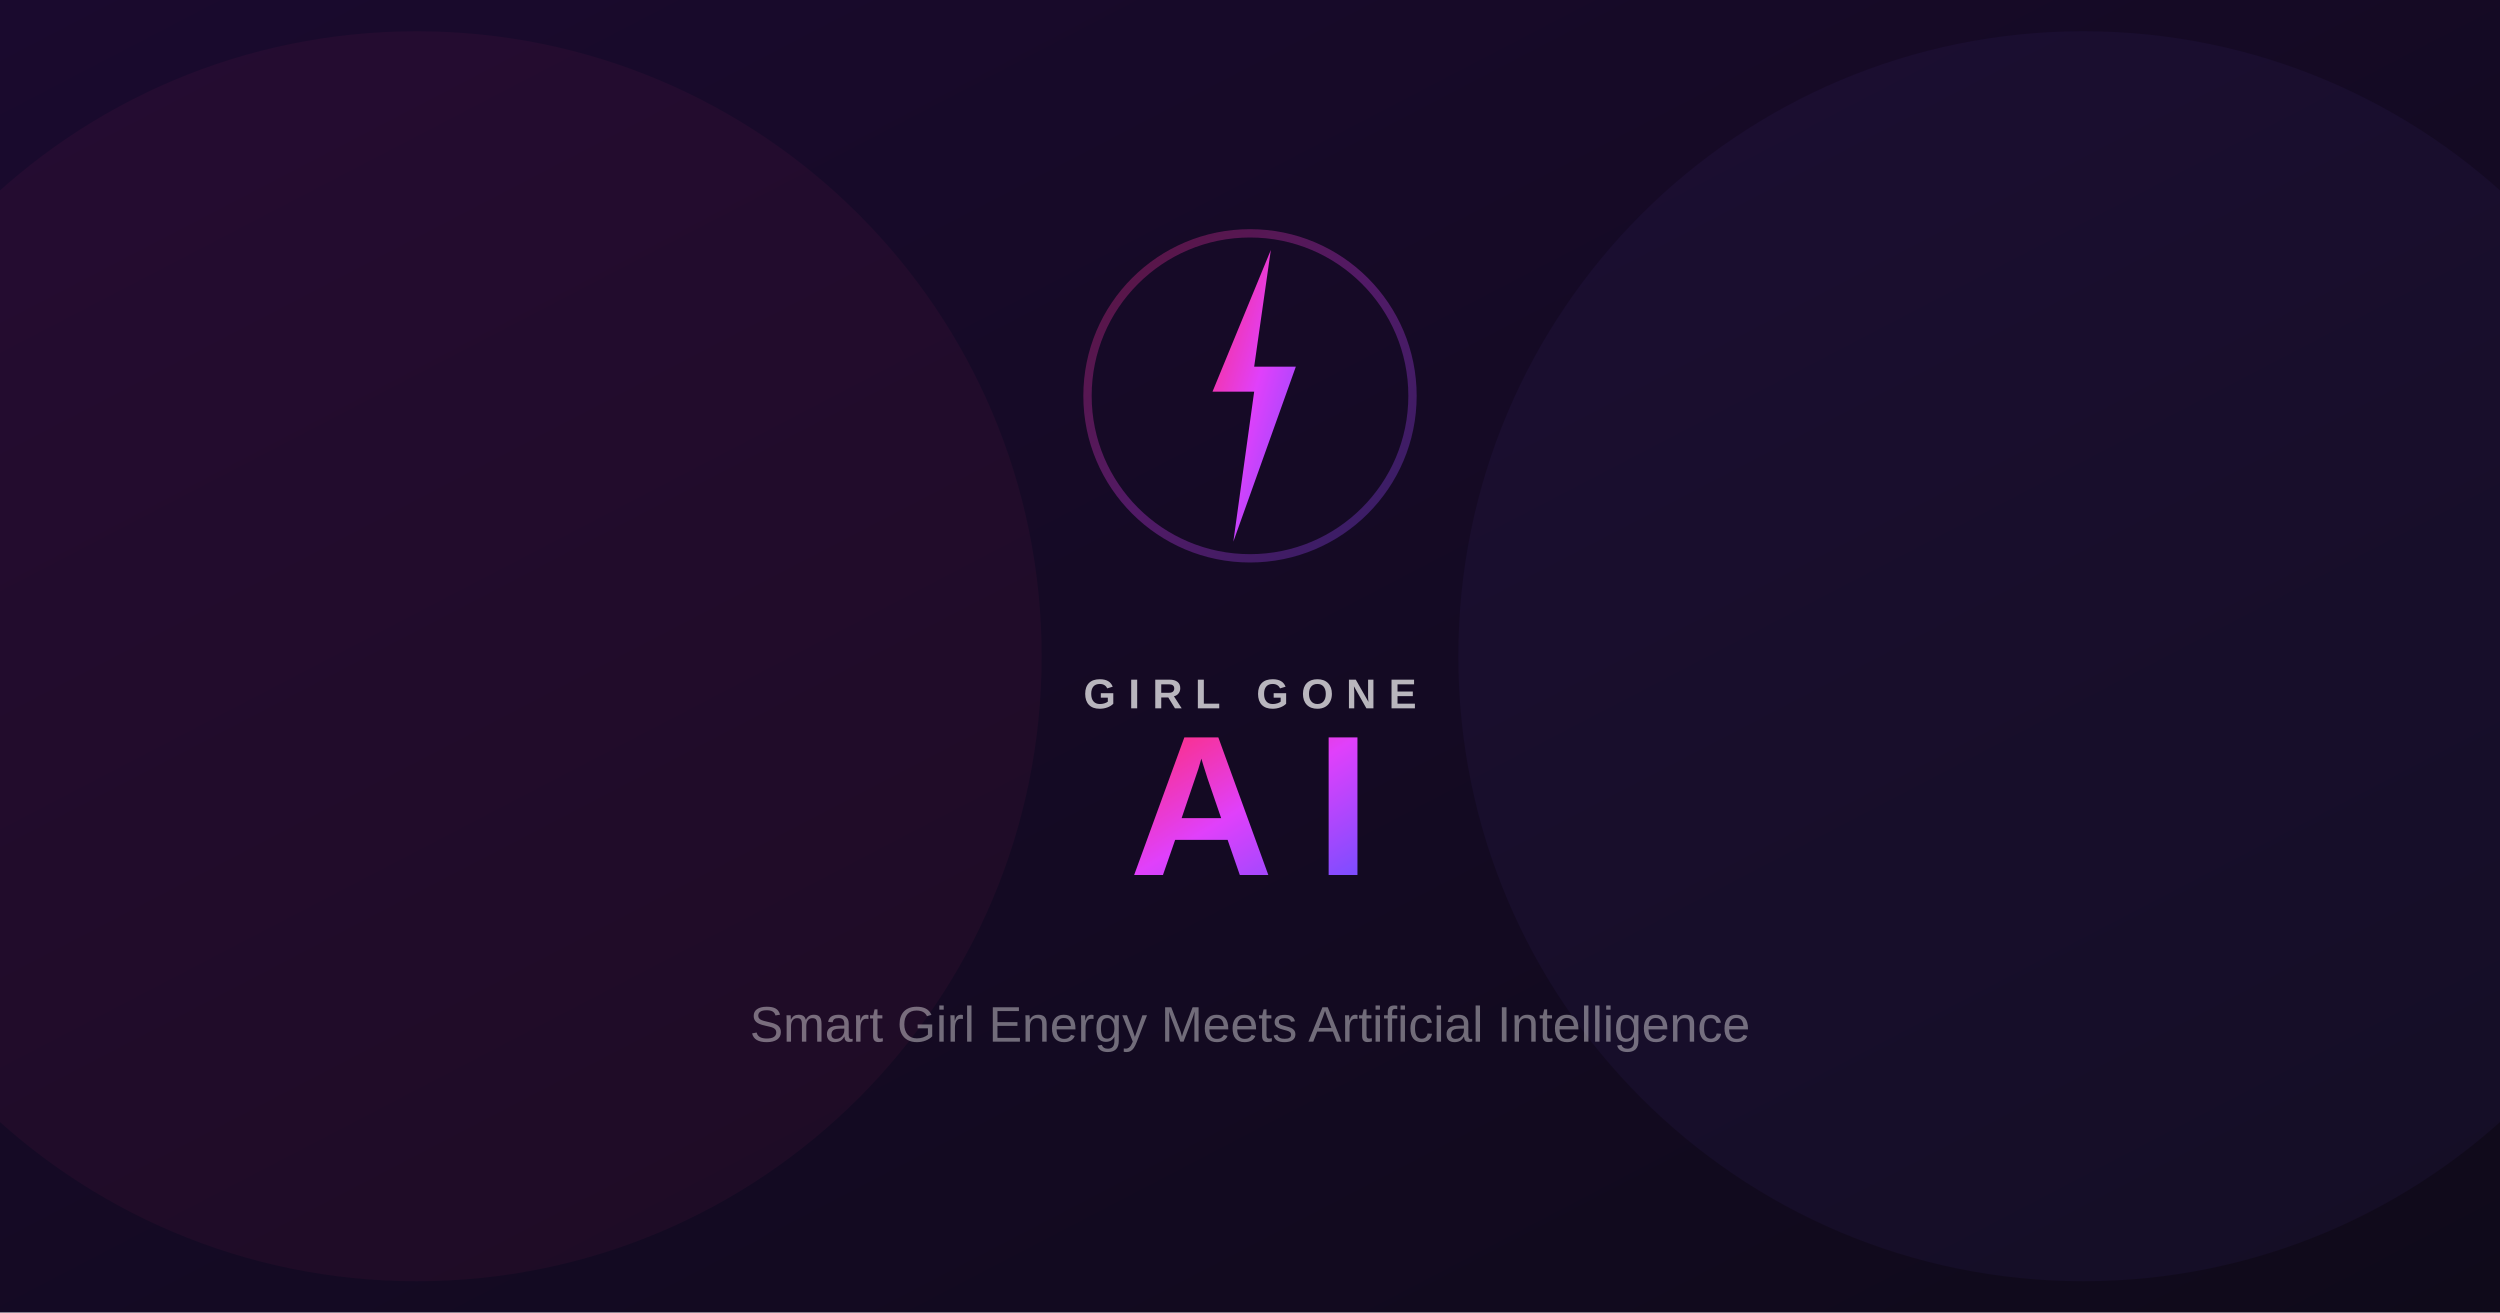
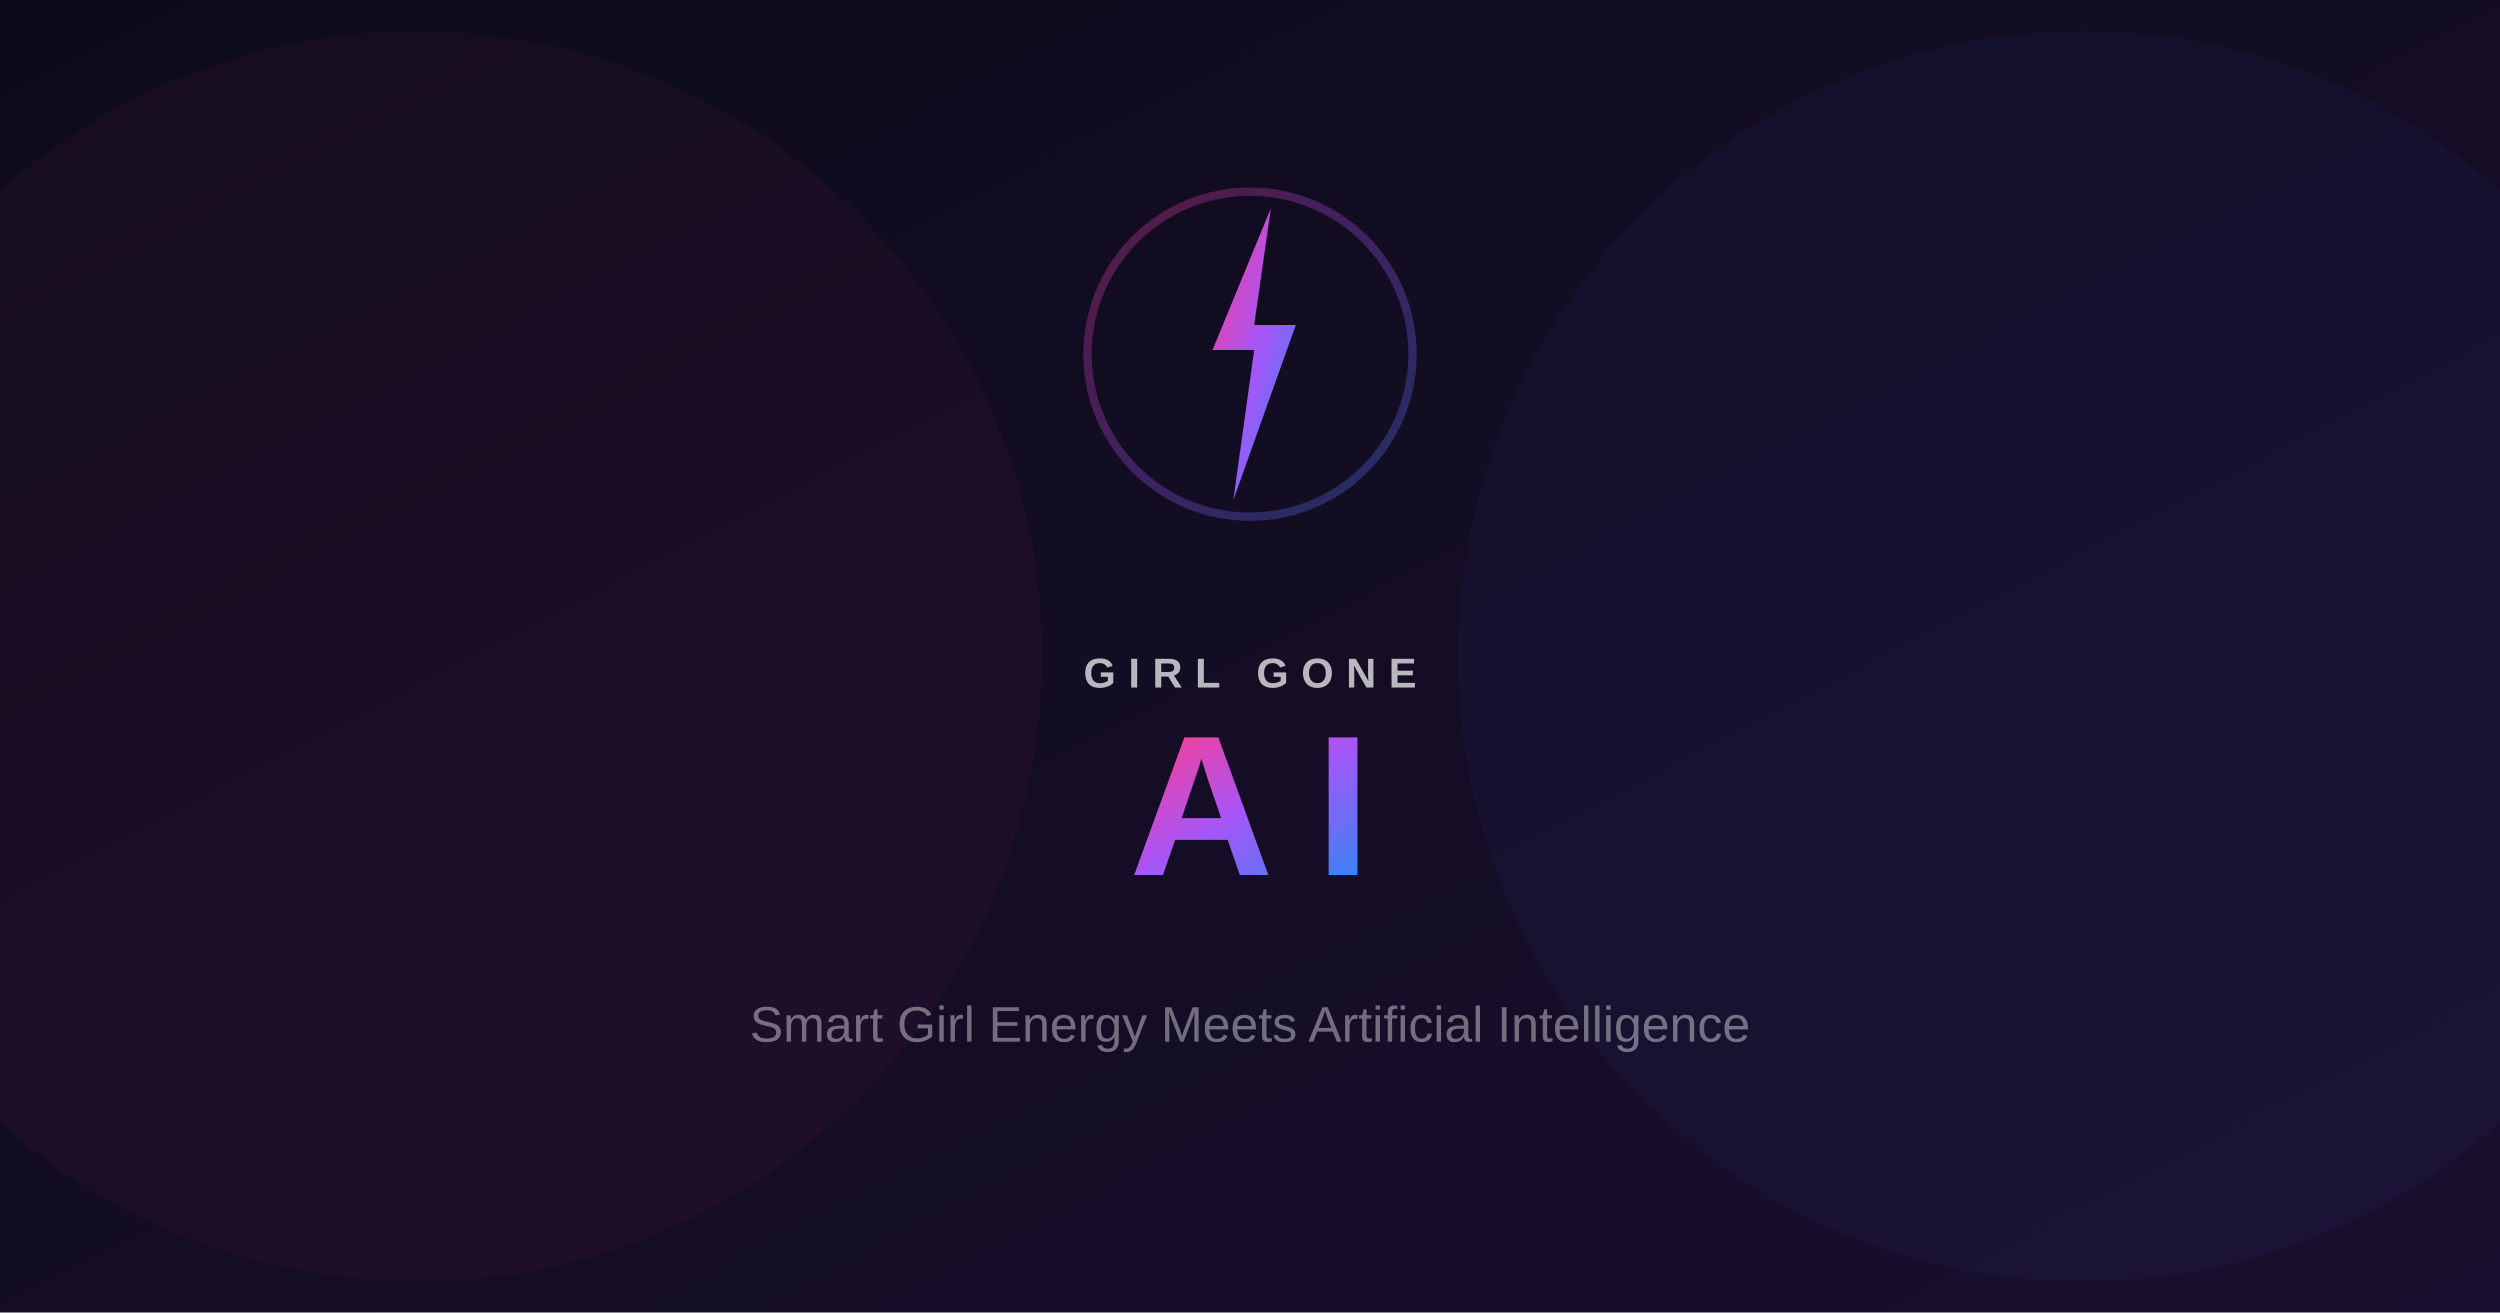
<svg xmlns="http://www.w3.org/2000/svg" viewBox="0 0 1200 630" fill="none">
  <defs>
    <linearGradient id="bg" x1="0%" y1="0%" x2="100%" y2="100%">
-       <stop offset="0%" stop-color="#1A0A2E" />
-       <stop offset="100%" stop-color="#0F0A1A" />
+       <stop offset="0%" stop-color="#0D0B1A" />
+       <stop offset="100%" stop-color="#1A0F2E" />
    </linearGradient>
    <linearGradient id="og-grad" x1="0%" y1="0%" x2="100%" y2="100%">
-       <stop offset="0%" stop-color="#FF2D78" />
-       <stop offset="50%" stop-color="#E040FB" />
-       <stop offset="100%" stop-color="#7C4DFF" />
+       <stop offset="0%" stop-color="#FF3B8B" />
+       <stop offset="50%" stop-color="#A855F7" />
+       <stop offset="100%" stop-color="#3B82F6" />
    </linearGradient>
  </defs>
  <rect width="1200" height="630" fill="url(#bg)" />
-   <circle cx="200" cy="315" r="300" fill="#FF2D78" opacity="0.05" />
-   <circle cx="1000" cy="315" r="300" fill="#7C4DFF" opacity="0.05" />
-   <g transform="translate(510, 100)">
+   <circle cx="200" cy="315" r="300" fill="#FF3B8B" opacity="0.04" />
+   <circle cx="1000" cy="315" r="300" fill="#3B82F6" opacity="0.04" />
+   <g transform="translate(510, 80)">
    <circle cx="90" cy="90" r="78" stroke="url(#og-grad)" stroke-width="4" fill="none" opacity="0.3" />
    <path d="M100 20 L72 88 L92 88 L82 160 L112 76 L92 76 Z" fill="url(#og-grad)" />
  </g>
-   <text x="600" y="340" text-anchor="middle" font-family="Poppins, Arial, sans-serif" font-size="20" font-weight="700" letter-spacing="6" fill="rgba(255,255,255,0.7)">GIRL GONE</text>
+   <text x="600" y="330" text-anchor="middle" font-family="Poppins, Arial, sans-serif" font-size="20" font-weight="700" letter-spacing="6" fill="rgba(255,255,255,0.7)">GIRL GONE</text>
  <text x="600" y="420" text-anchor="middle" font-family="Poppins, Arial, sans-serif" font-size="96" font-weight="900" letter-spacing="20" fill="url(#og-grad)">AI</text>
  <text x="600" y="500" text-anchor="middle" font-family="Poppins, Arial, sans-serif" font-size="24" fill="rgba(255,255,255,0.4)">Smart Girl Energy Meets Artificial Intelligence</text>
</svg>
